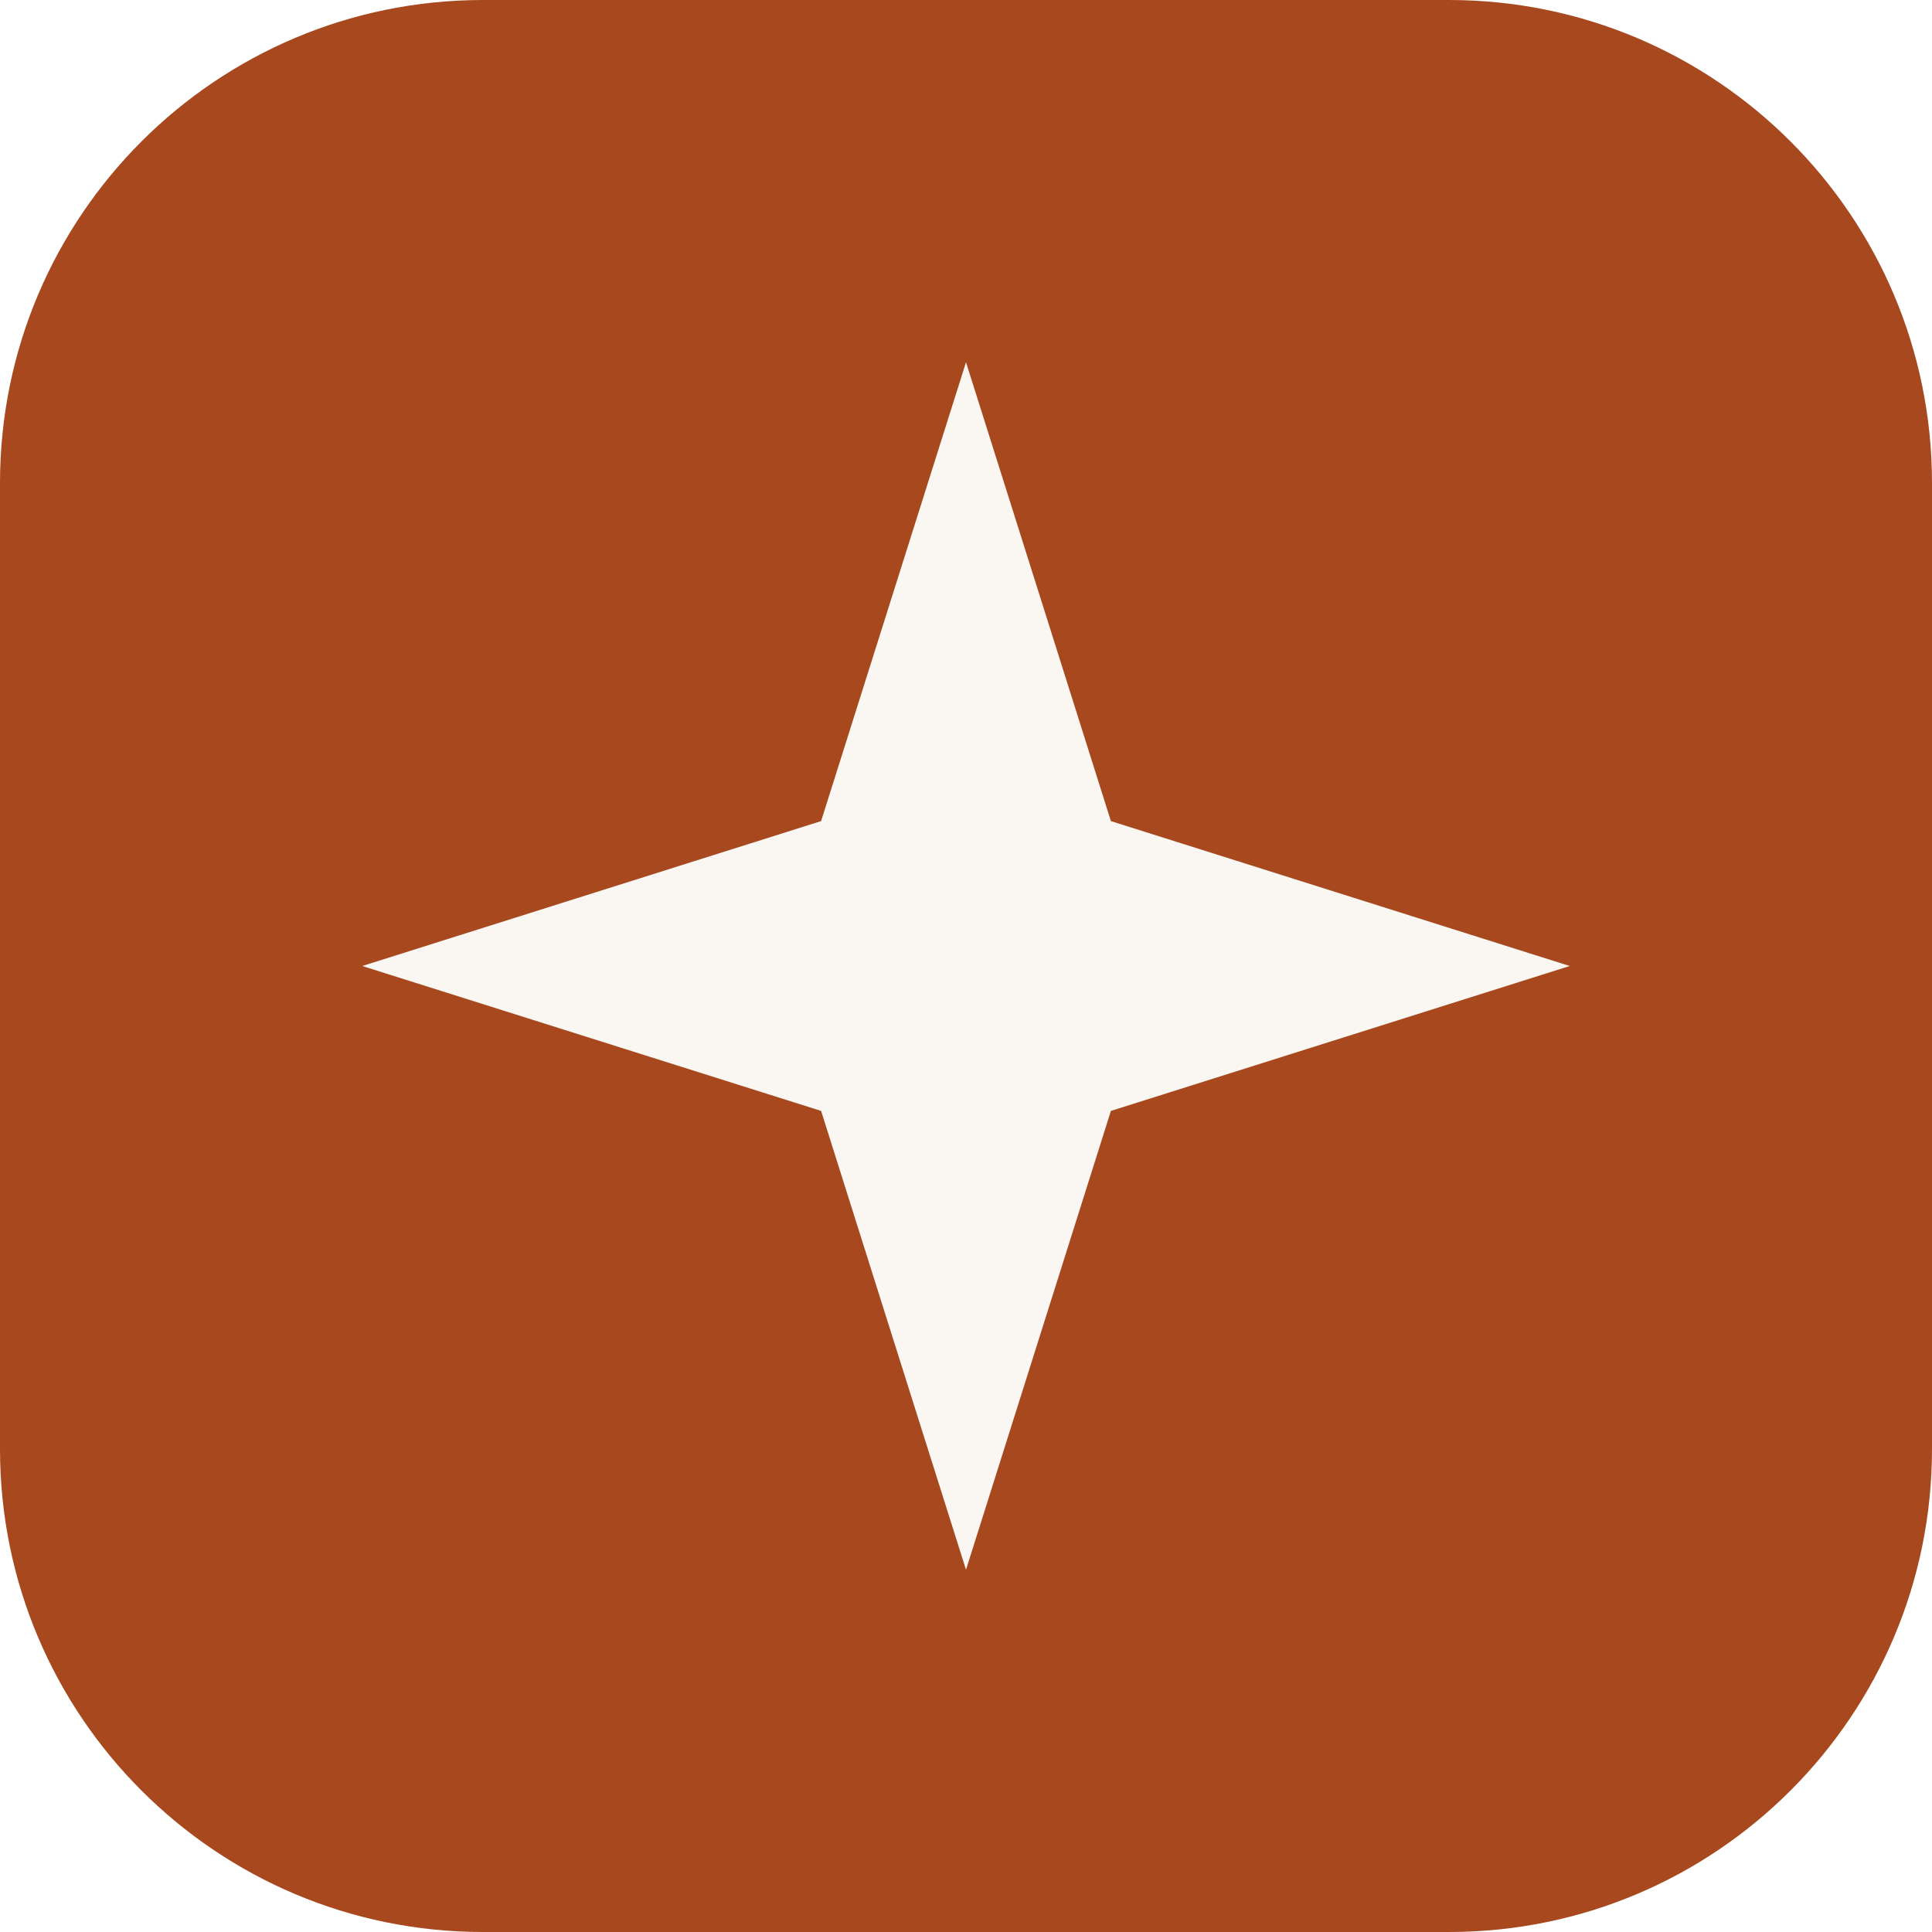
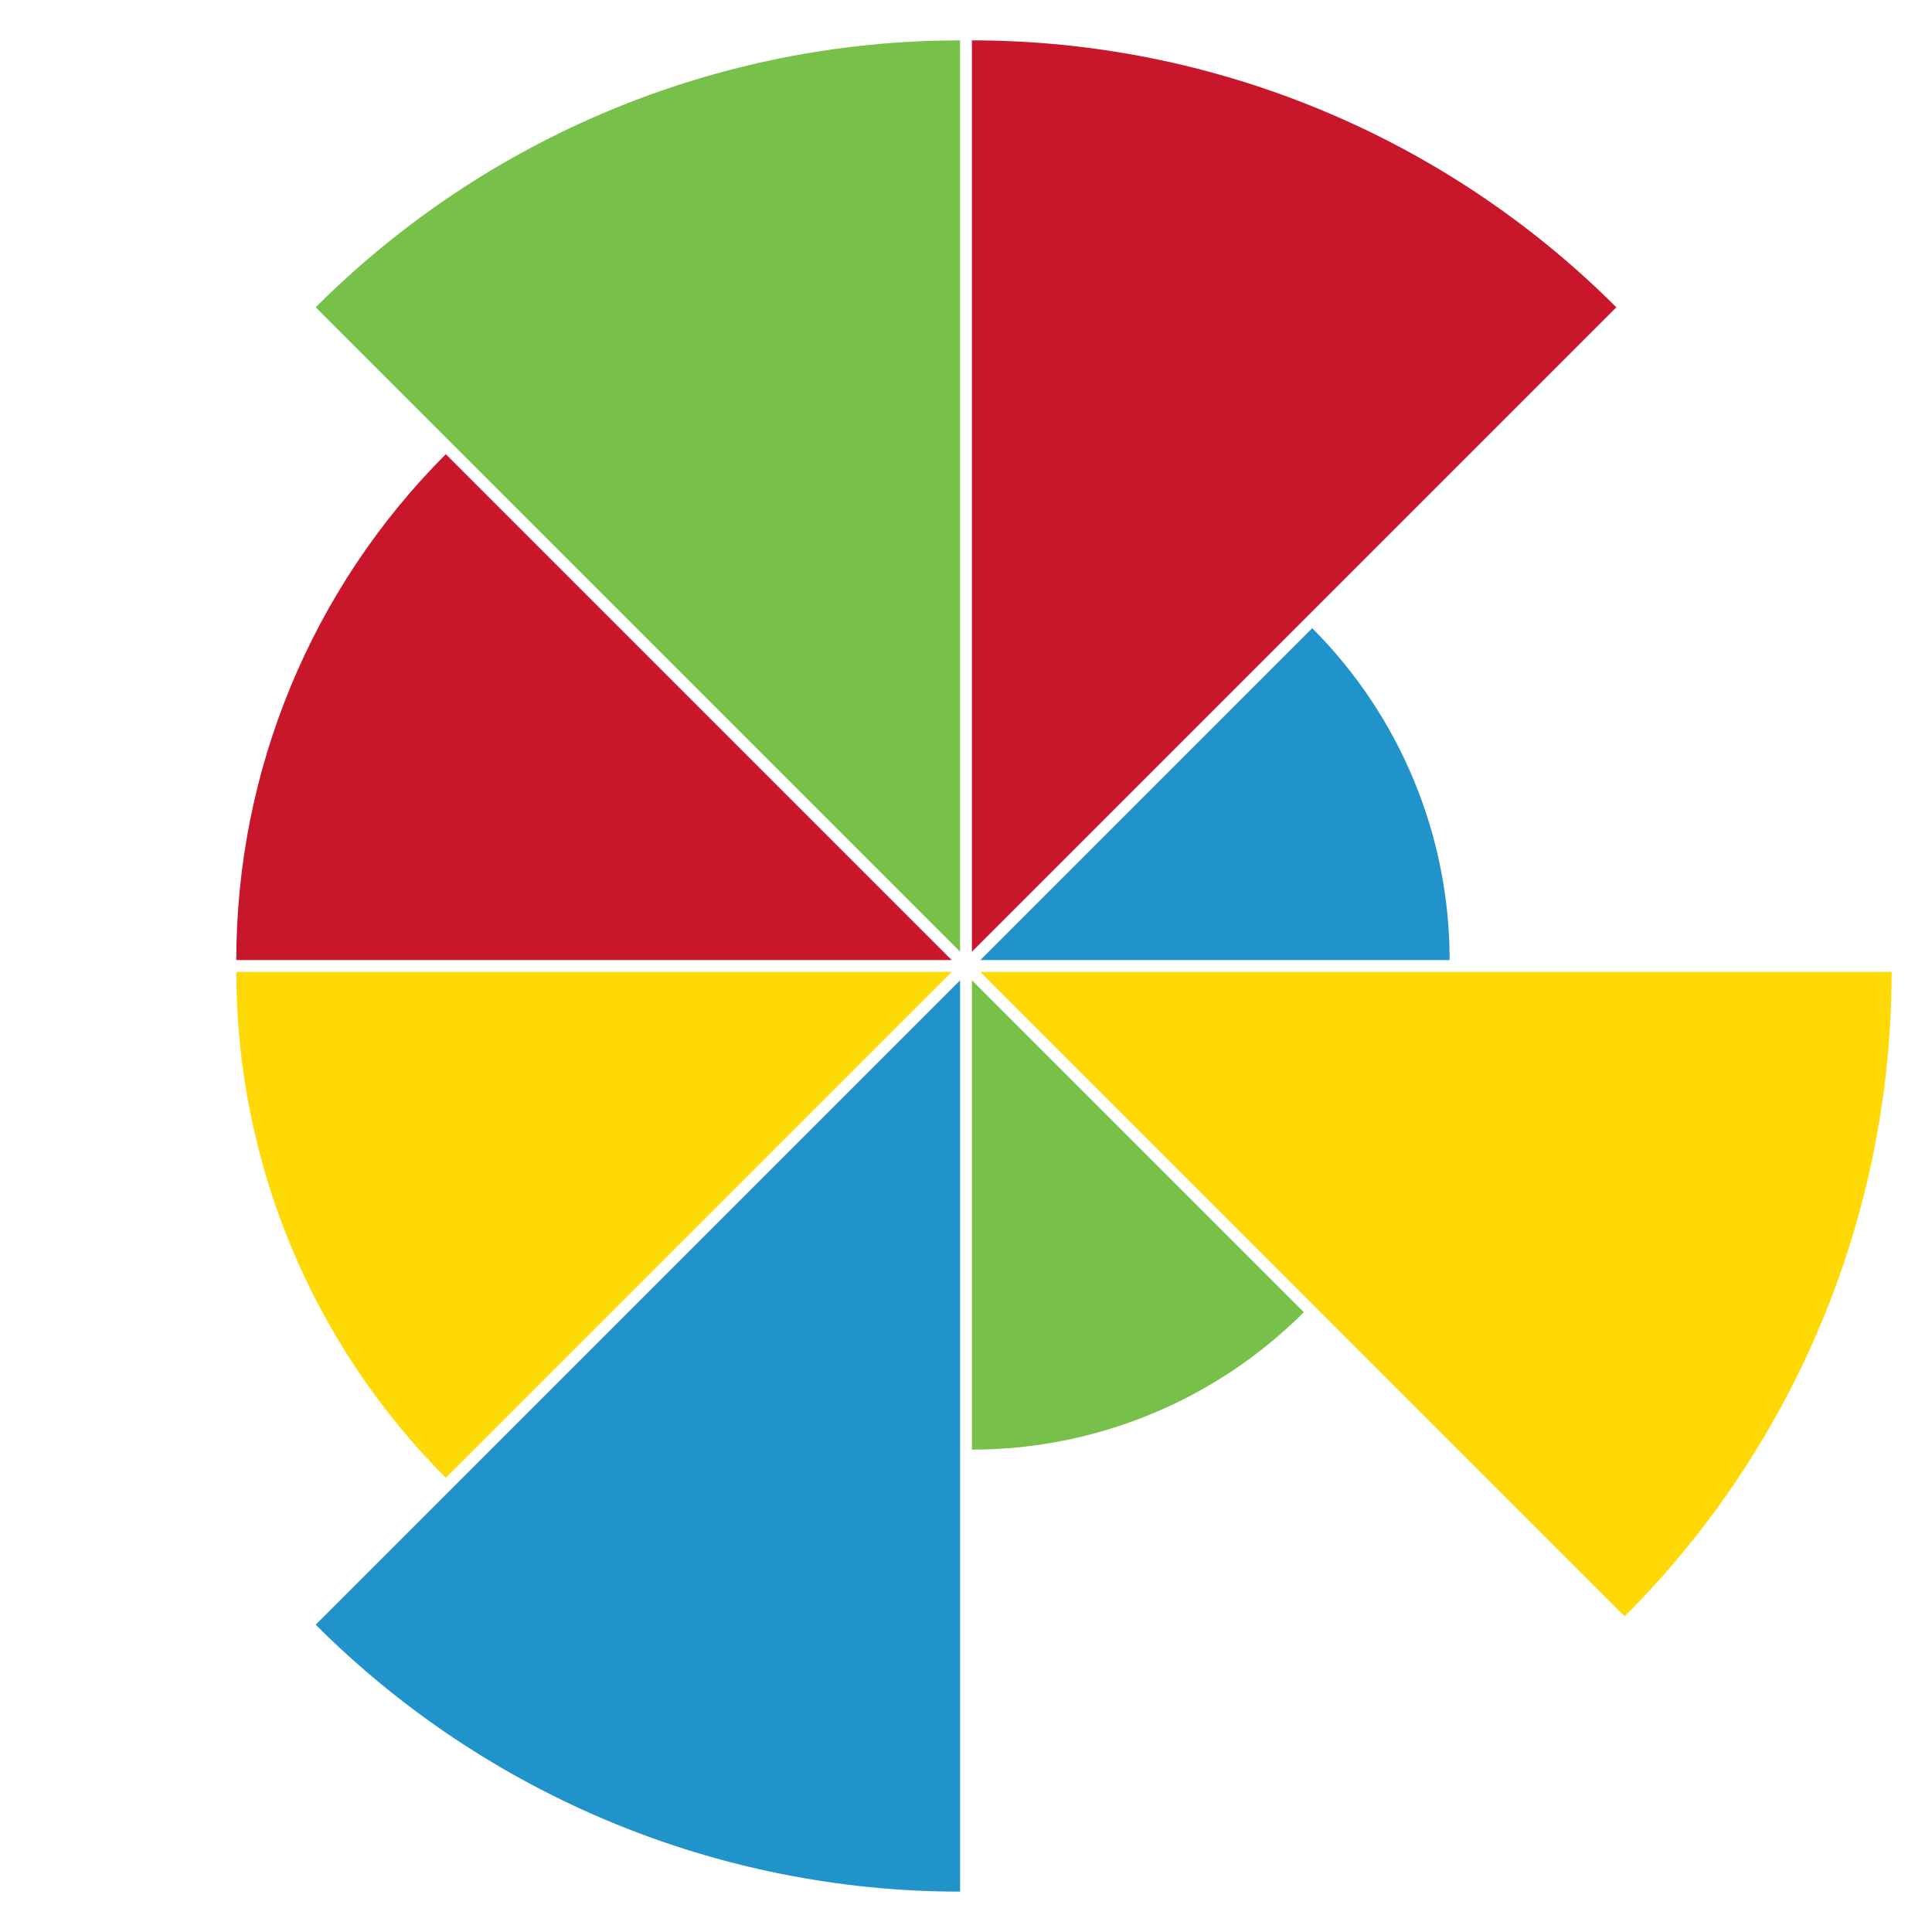
- <svg xmlns="http://www.w3.org/2000/svg" viewBox="0 0 32 32">
-   <rect width="32" height="32" rx="8" fill="#a8481f" />
-   <path d="M16 6l2.4 7.6L26 16l-7.6 2.4L16 26l-2.4-7.6L6 16l7.6-2.4z" fill="#faf7f2" />
+ <svg xmlns="http://www.w3.org/2000/svg" viewBox="-106 -106 212 212">
+   <path fill="#C8172A" transform="translate(0.65 -1.57)" d="M0 0L0.00 -100.00A100 100 0 0 1 70.71 -70.71Z" />
+   <path fill="#2193CB" transform="translate(1.57 -0.65)" d="M0 0L36.42 -36.42A51.5 51.5 0 0 1 51.50 -0.00Z" />
+   <path fill="#FFD906" transform="translate(1.57 0.65)" d="M0 0L100.00 -0.00A100 100 0 0 1 70.71 70.71Z" />
+   <path fill="#77C14B" transform="translate(0.65 1.57)" d="M0 0L36.42 36.42A51.5 51.5 0 0 1 0.00 51.50Z" />
+   <path fill="#2193CB" transform="translate(-0.65 1.57)" d="M0 0L0.00 100.00A100 100 0 0 1 -70.71 70.71Z" />
+   <path fill="#FFD906" transform="translate(-1.57 0.65)" d="M0 0L-55.51 55.51A78.5 78.5 0 0 1 -78.50 0.00Z" />
+   <path fill="#C8172A" transform="translate(-1.57 -0.65)" d="M0 0L-78.50 0.00A78.5 78.5 0 0 1 -55.51 -55.51Z" />
+   <path fill="#77C14B" transform="translate(-0.65 -1.57)" d="M0 0L-70.71 -70.71A100 100 0 0 1 -0.00 -100.00Z" />
</svg>
